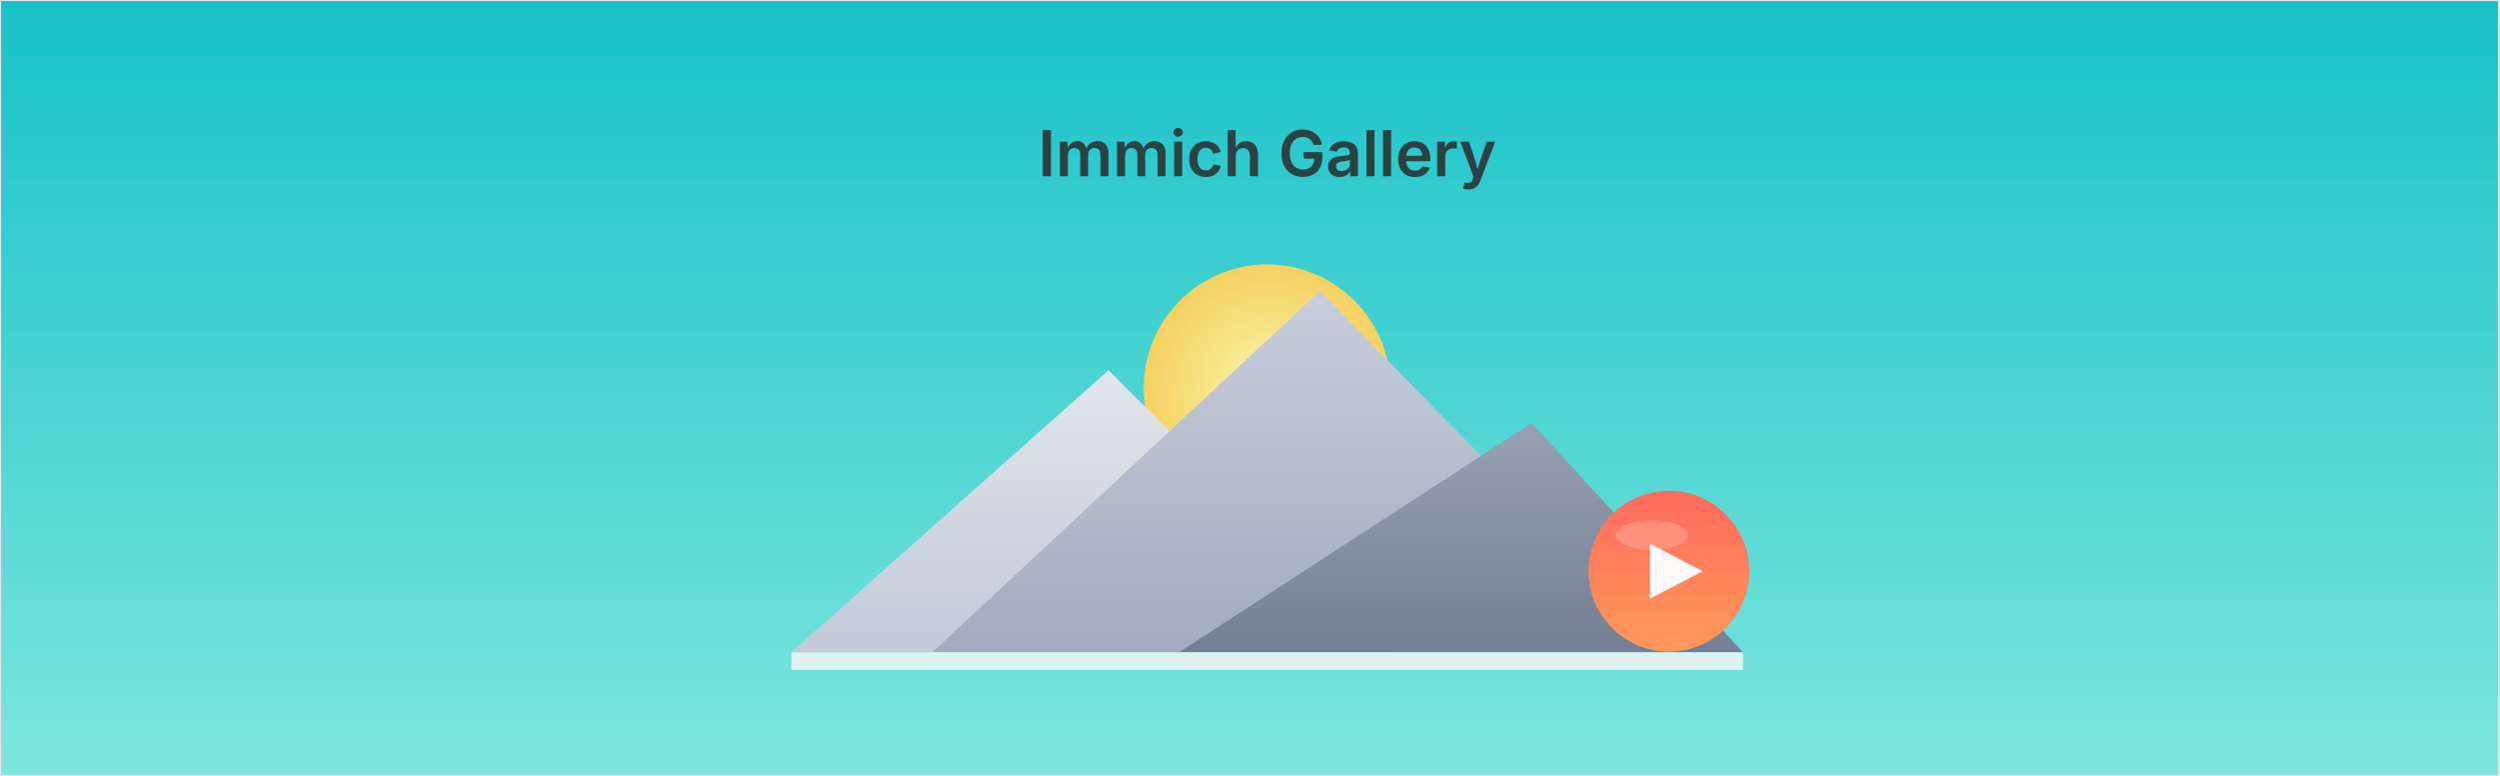
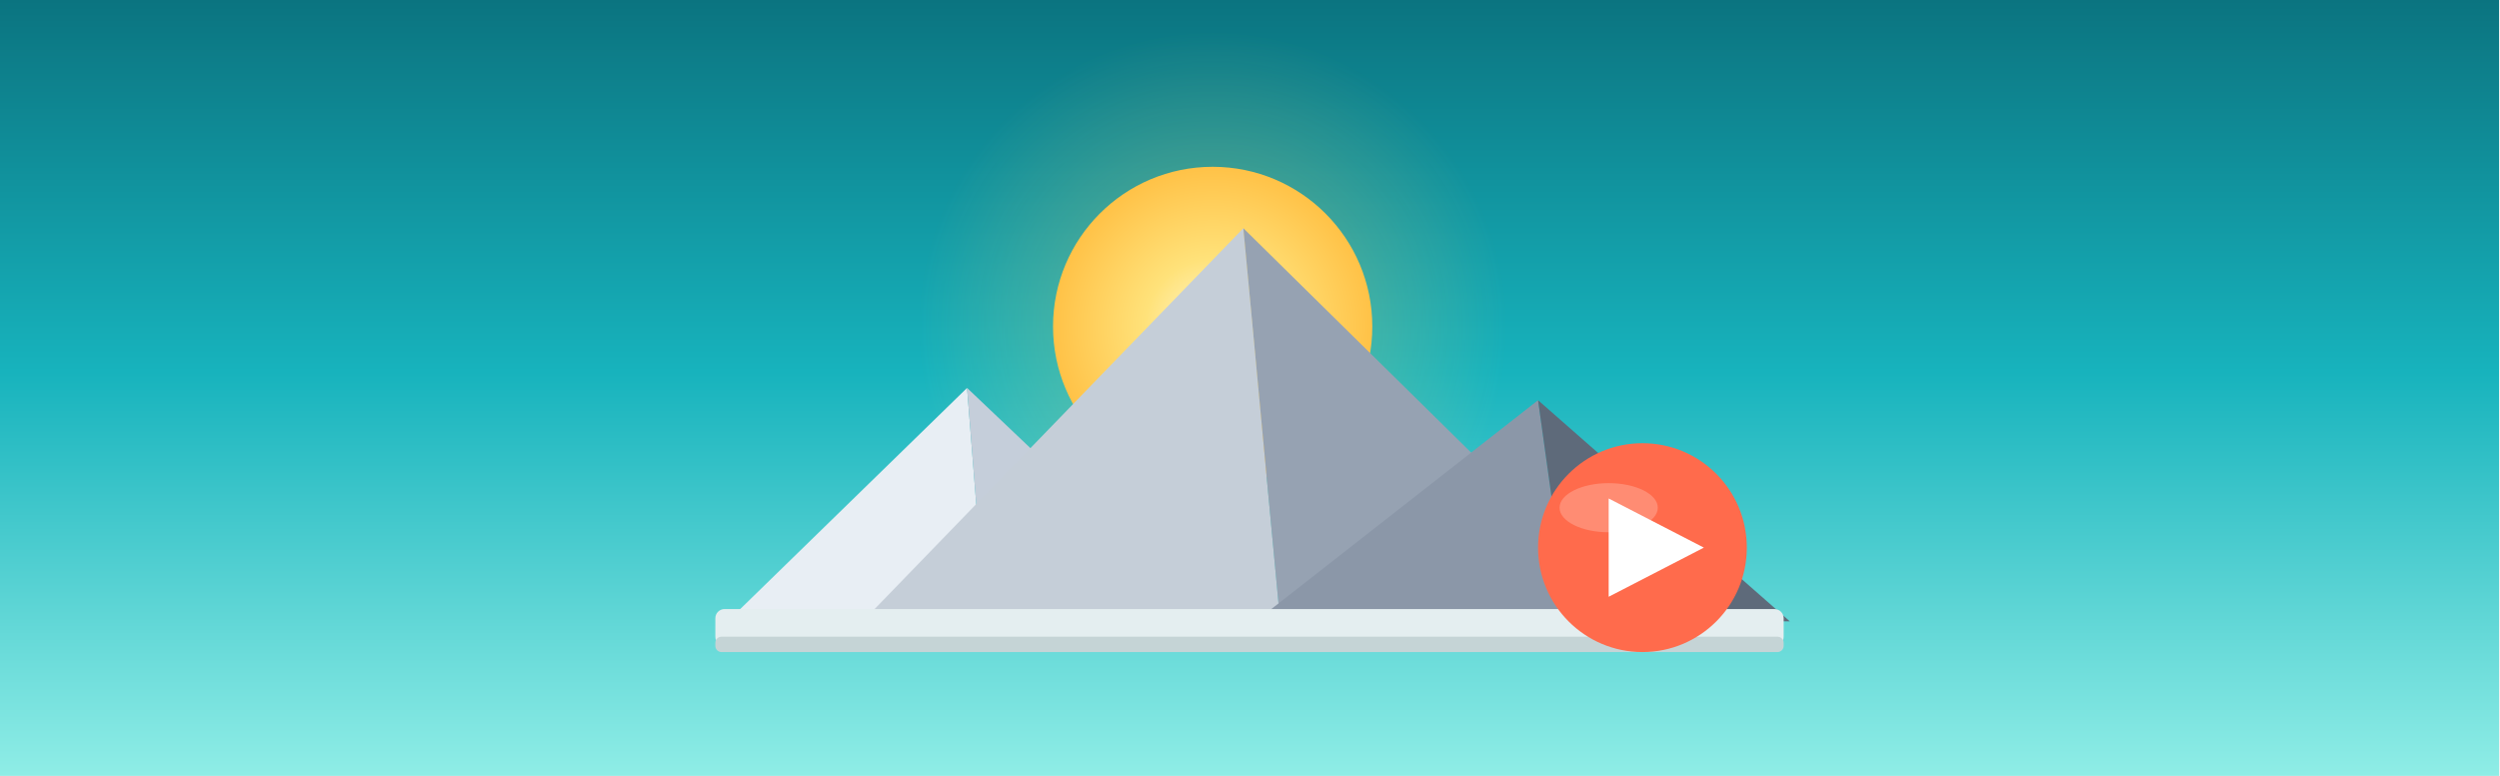
- <svg xmlns="http://www.w3.org/2000/svg" width="2320" height="720" viewBox="0 0 2320 720" role="img" aria-labelledby="title desc">
+ <svg xmlns="http://www.w3.org/2000/svg" width="2320" height="720" viewBox="0 0 2320 720" role="img" aria-labelledby="title">
  <defs>
-     <filter id="softDrop" x="-50%" y="-50%" width="200%" height="200%">
-       <feGaussianBlur in="SourceAlpha" stdDeviation="18" result="blur" />
-       <feOffset dy="10" result="off" />
-       <feColorMatrix in="off" type="matrix" values="0 0 0 0 0  0 0 0 0 0  0 0 0 0 0  0 0 0 0.25 0" result="shadow" />
-       <feMerge>
-         <feMergeNode in="shadow" />
-         <feMergeNode in="SourceGraphic" />
-       </feMerge>
-     </filter>
-     <linearGradient id="skyGrad" x1="0" y1="0" x2="0" y2="1">
-       <stop offset="0%" stop-color="#18C2C9" />
-       <stop offset="100%" stop-color="#7DE6DD" />
+     <linearGradient id="sky" x1="1160" y1="0" x2="1160" y2="720" gradientUnits="userSpaceOnUse">
+       <stop offset="0%" stop-color="#0B7480" />
+       <stop offset="48%" stop-color="#17B3BD" />
+       <stop offset="100%" stop-color="#8FEDE6" />
    </linearGradient>
-     <radialGradient id="sunGrad" cx="50%" cy="50%" r="50%">
-       <stop offset="0%" stop-color="#FFF7B3" />
-       <stop offset="40%" stop-color="#FFE988" />
-       <stop offset="100%" stop-color="#FFD15C" />
+     <radialGradient id="sunGlow" cx="188" cy="100" r="96" gradientUnits="userSpaceOnUse">
+       <stop offset="0%" stop-color="#FFD56A" stop-opacity="0.50" />
+       <stop offset="42%" stop-color="#FFD56A" stop-opacity="0.22" />
+       <stop offset="100%" stop-color="#FFD56A" stop-opacity="0" />
    </radialGradient>
-     <linearGradient id="playGrad" x1="0" y1="0" x2="0" y2="1">
-       <stop offset="0%" stop-color="#FF6A5E" />
-       <stop offset="100%" stop-color="#FF9A5A" />
-     </linearGradient>
-     <linearGradient id="mountainBack" x1="0" y1="0" x2="0" y2="1">
-       <stop offset="0%" stop-color="#E2E5EC" />
-       <stop offset="100%" stop-color="#C2CAD8" />
-     </linearGradient>
-     <linearGradient id="mountainMid" x1="0" y1="0" x2="0" y2="1">
-       <stop offset="0%" stop-color="#C8CFDC" />
-       <stop offset="100%" stop-color="#A2ACBD" />
-     </linearGradient>
-     <linearGradient id="mountainFront" x1="0" y1="0" x2="0" y2="1">
-       <stop offset="0%" stop-color="#98A1B2" />
-       <stop offset="100%" stop-color="#747F93" />
+     <radialGradient id="sun" cx="188" cy="100" r="52" gradientUnits="userSpaceOnUse">
+       <stop offset="0%" stop-color="#FFF8D0" />
+       <stop offset="42%" stop-color="#FFE27A" />
+       <stop offset="100%" stop-color="#FFC247" />
+     </radialGradient>
+     <linearGradient id="play" x1="328" y1="138" x2="328" y2="206" gradientUnits="userSpaceOnUse">
+       <stop offset="0%" stop-color="#FF6B4C" />
+       <stop offset="100%" stop-color="#FF8F55" />
    </linearGradient>
  </defs>
-   <g id="card" filter="url(#softDrop)">
-     <rect x="0" y="0" width="2320" height="720" fill="url(#skyGrad)" />
-     <rect x="0.5" y="0.5" width="2319" height="719" fill="none" stroke="#E6E6EE" />
-   </g>
-   <g id="art" transform="translate(636.5, 0) scale(1.636)">
-     <circle cx="330" cy="220" r="70" fill="url(#sunGrad)" opacity="0.95" />
-     <path d="M60,370 L240,210 L400,370 Z" fill="url(#mountainBack)" />
-     <path d="M140,370 L360,165 L560,370 Z" fill="url(#mountainMid)" />
-     <path d="M280,370 L480,240 L600,370 Z" fill="url(#mountainFront)" />
-     <rect x="60" y="370" width="540" height="10" fill="#DFF2F2" />
-     <g id="playBadge" transform="translate(558, 324) scale(0.6)">
-       <circle cx="0" cy="0" r="76" fill="url(#playGrad)" />
-       <polygon points="-18,-26 32,0 -18,26" fill="#FFFFFF" opacity="0.96" />
-       <ellipse cx="-16" cy="-34" rx="34" ry="14" fill="#FFFFFF" opacity="0.18" />
-     </g>
-     <g id="label" transform="translate(200, 100)">
-       <text x="0" y="0" font-family="Inter, Helvetica, Arial, sans-serif" font-size="36" font-weight="600" fill="#2A2A2A" opacity="0.85">
-         Immich Gallery
-       </text>
+   <rect width="2320" height="720" fill="url(#sky)" />
+   <g transform="translate(590, 18) scale(2.85)">
+     <circle cx="188" cy="100" r="96" fill="url(#sunGlow)" />
+     <circle cx="188" cy="100" r="52" fill="url(#sun)" />
+     <path d="M30,196 L108,120 L114,196 Z" fill="#E8EEF4" />
+     <path d="M108,120 L188,196 L114,196 Z" fill="#C5CEDA" />
+     <path d="M74,196 L198,68 L210,196 Z" fill="#C5CED8" />
+     <path d="M198,68 L328,196 L210,196 Z" fill="#96A2B2" />
+     <path d="M202,196 L294,124 L304,196 Z" fill="#8B97A8" />
+     <path d="M294,124 L376,196 L304,196 Z" fill="#5E6A7A" />
+     <rect x="26" y="192" width="348" height="12" rx="3" fill="#E4EEF0" />
+     <rect x="26" y="201" width="348" height="5" rx="2" fill="#C5D4D6" />
+     <g transform="translate(328,172)">
+       <circle cx="0" cy="0" r="34" fill="url(#play)" />
+       <polygon points="-11,-16 20,0 -11,16" fill="#FFFFFF" />
+       <ellipse cx="-11" cy="-13" rx="16" ry="8" fill="#FFFFFF" opacity="0.22" />
    </g>
  </g>
</svg>
